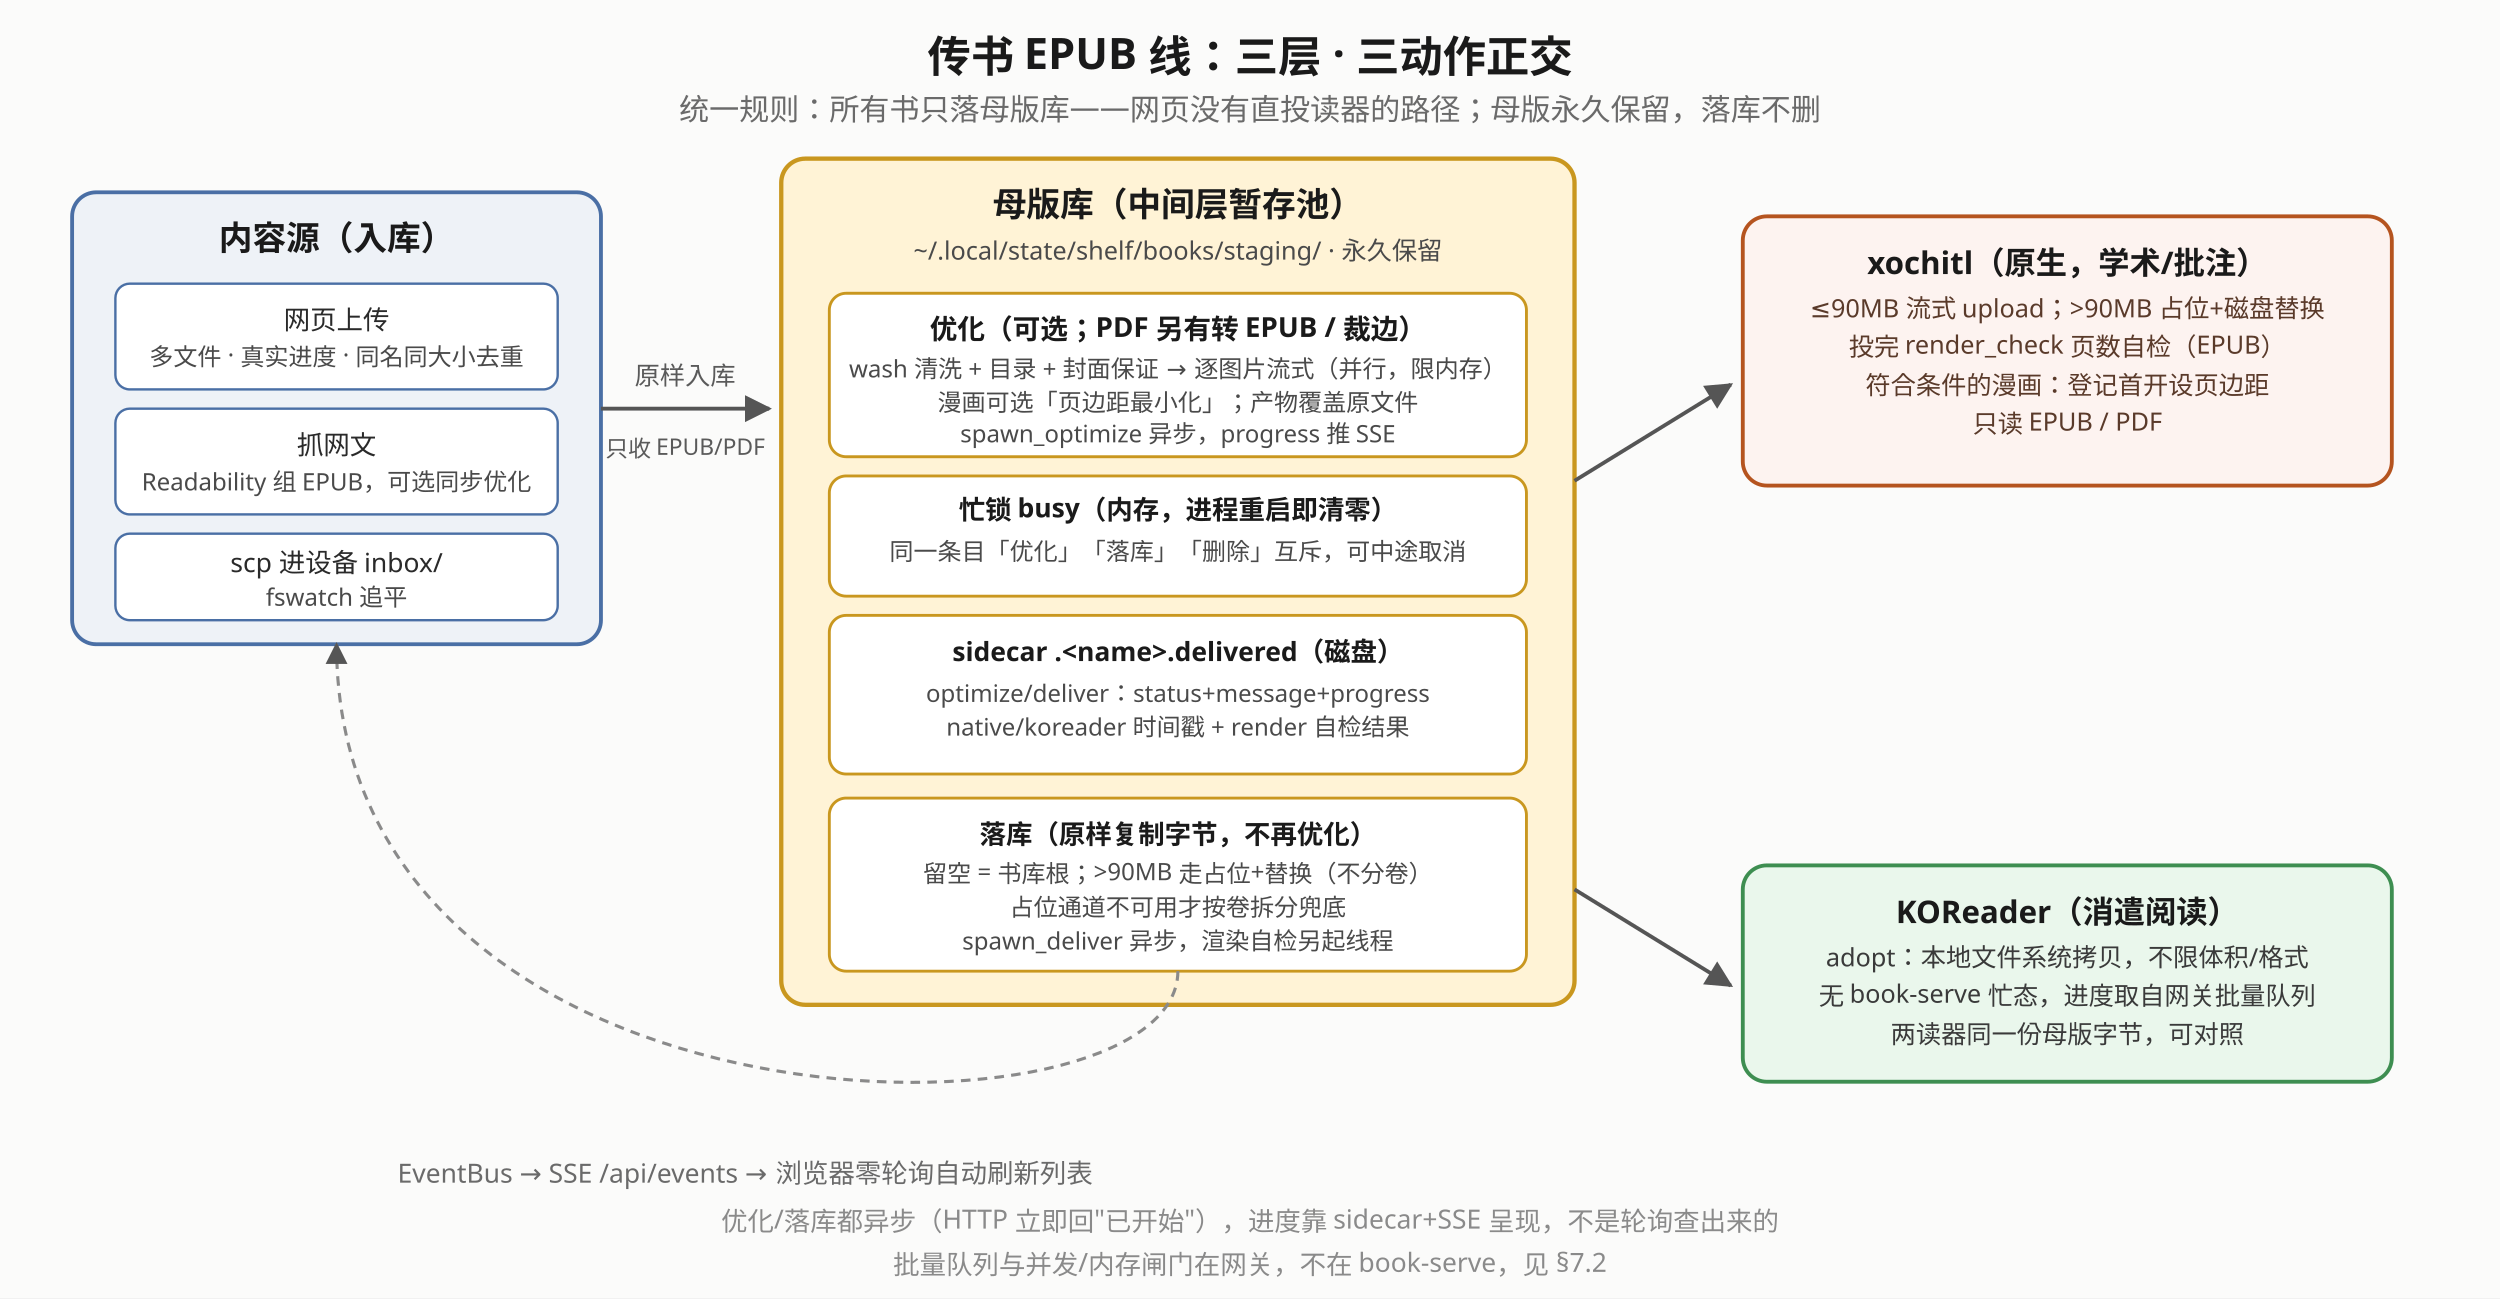
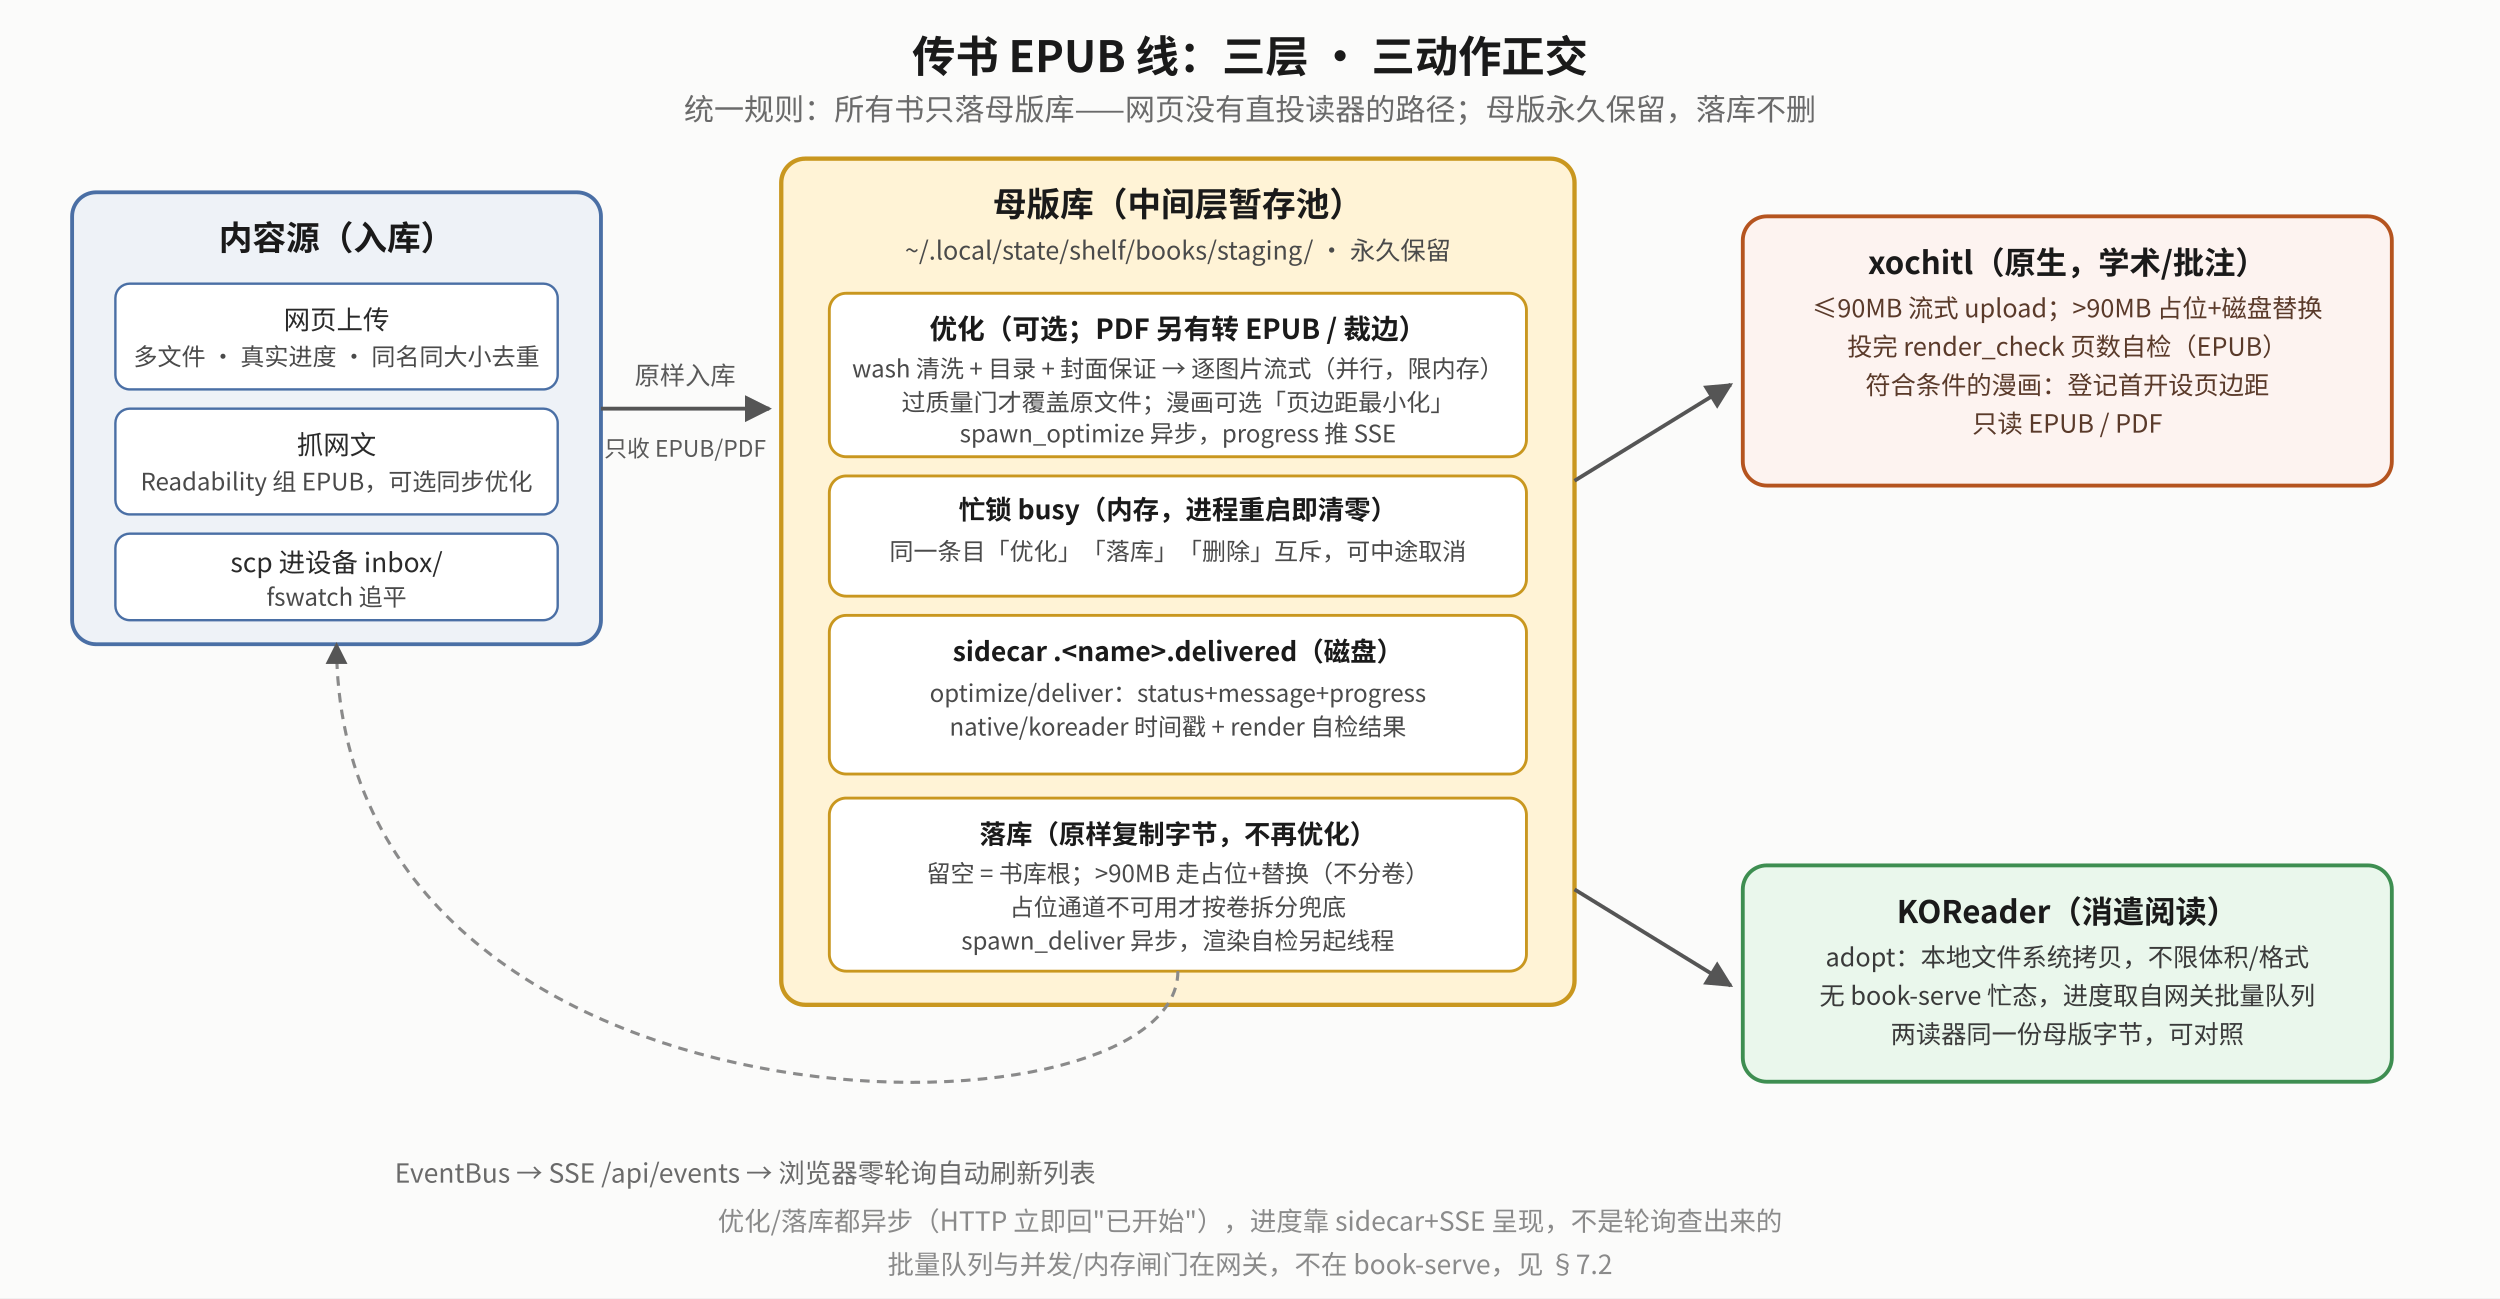
- <svg xmlns="http://www.w3.org/2000/svg" viewBox="0 0 1040 540" font-family="sans-serif">
+ <svg xmlns="http://www.w3.org/2000/svg" viewBox="0 0 1040 540" font-family="Noto Sans CJK SC, sans-serif">
  <defs>
    <marker id="eld-arrow" viewBox="0 0 10 10" refX="9" refY="5" markerWidth="7" markerHeight="7" orient="auto-start-reverse">
      <path d="M0,0 L10,5 L0,10 z" fill="#555" />
    </marker>
  </defs>
  <rect x="0" y="0" width="1040" height="540" fill="#fbfbfa" />
  <text x="520" y="30" text-anchor="middle" font-size="18" font-weight="bold" fill="#1a1a1a">传书 EPUB 线：三层 · 三动作正交</text>
  <text x="520" y="50" text-anchor="middle" font-size="12.5" fill="#6a6a6a">统一规则：所有书只落母版库——网页没有直投读器的路径；母版永久保留，落库不删</text>
  <rect x="30" y="80" width="220" height="188" rx="10" fill="#eef2f7" stroke="#4a6fa5" stroke-width="1.6" />
  <text x="140" y="104" text-anchor="middle" font-size="14" font-weight="bold" fill="#1a1a1a">内容源（入库）</text>
  <rect x="48" y="118" width="184" height="44" rx="6" fill="#ffffff" stroke="#4a6fa5" stroke-width="1" />
  <text x="140" y="137" text-anchor="middle" font-size="11" fill="#2a2a2a">网页上传</text>
  <text x="140" y="152" text-anchor="middle" font-size="10" fill="#4a4a4a">多文件 · 真实进度 · 同名同大小去重</text>
  <rect x="48" y="170" width="184" height="44" rx="6" fill="#ffffff" stroke="#4a6fa5" stroke-width="1" />
  <text x="140" y="189" text-anchor="middle" font-size="11" fill="#2a2a2a">抓网文</text>
  <text x="140" y="204" text-anchor="middle" font-size="10" fill="#4a4a4a">Readability 组 EPUB，可选同步优化</text>
  <rect x="48" y="222" width="184" height="36" rx="6" fill="#ffffff" stroke="#4a6fa5" stroke-width="1" />
  <text x="140" y="238" text-anchor="middle" font-size="11" fill="#2a2a2a">scp 进设备 inbox/</text>
  <text x="140" y="252" text-anchor="middle" font-size="10" fill="#4a4a4a">fswatch 追平</text>
  <line x1="250" y1="170" x2="320" y2="170" stroke="#555" stroke-width="1.6" marker-end="url(#eld-arrow)" />
  <text x="285" y="160" text-anchor="middle" font-size="10.5" fill="#5a5a5a">原样入库</text>
  <text x="285" y="190" text-anchor="middle" font-size="9.5" fill="#5a5a5a">只收 EPUB/PDF</text>
  <rect x="325" y="66" width="330" height="352" rx="10" fill="#fff3d6" stroke="#c9971f" stroke-width="1.8" />
  <text x="490" y="90" text-anchor="middle" font-size="14" font-weight="bold" fill="#1a1a1a">母版库（中间层暂存池）</text>
  <text x="490" y="108" text-anchor="middle" font-size="10.5" fill="#4a4a4a">~/.local/state/shelf/books/staging/ · 永久保留</text>
  <rect x="345" y="122" width="290" height="68" rx="7" fill="#ffffff" stroke="#c9971f" stroke-width="1.2" />
  <text x="490" y="141" text-anchor="middle" font-size="11.5" font-weight="bold" fill="#1a1a1a">优化（可选；PDF 另有转 EPUB / 裁边）</text>
  <text x="490" y="157" text-anchor="middle" font-size="10" fill="#4a4a4a">wash 清洗 + 目录 + 封面保证 → 逐图片流式（并行，限内存）</text>
-   <text x="490" y="171" text-anchor="middle" font-size="10" fill="#4a4a4a">漫画可选「页边距最小化」；产物覆盖原文件</text>
+   <text x="490" y="171" text-anchor="middle" font-size="10" fill="#4a4a4a">过质量门才覆盖原文件；漫画可选「页边距最小化」</text>
  <text x="490" y="184" text-anchor="middle" font-size="10" fill="#4a4a4a">spawn_optimize 异步，progress 推 SSE</text>
  <rect x="345" y="198" width="290" height="50" rx="7" fill="#ffffff" stroke="#c9971f" stroke-width="1.2" />
  <text x="490" y="216" text-anchor="middle" font-size="11" font-weight="bold" fill="#1a1a1a">忙锁 busy（内存，进程重启即清零）</text>
  <text x="490" y="233" text-anchor="middle" font-size="10" fill="#4a4a4a">同一条目「优化」「落库」「删除」互斥，可中途取消</text>
  <rect x="345" y="256" width="290" height="66" rx="7" fill="#ffffff" stroke="#c9971f" stroke-width="1.2" />
  <text x="490" y="275" text-anchor="middle" font-size="11" font-weight="bold" fill="#1a1a1a">sidecar .&lt;name&gt;.delivered（磁盘）</text>
  <text x="490" y="292" text-anchor="middle" font-size="10" fill="#4a4a4a">optimize/deliver：status+message+progress</text>
  <text x="490" y="306" text-anchor="middle" font-size="10" fill="#4a4a4a">native/koreader 时间戳 + render 自检结果</text>
  <rect x="345" y="332" width="290" height="72" rx="7" fill="#ffffff" stroke="#c9971f" stroke-width="1.2" />
  <text x="490" y="351" text-anchor="middle" font-size="11" font-weight="bold" fill="#1a1a1a">落库（原样复制字节，不再优化）</text>
  <text x="490" y="367" text-anchor="middle" font-size="10" fill="#4a4a4a">留空 = 书库根；&gt;90MB 走占位+替换（不分卷）</text>
  <text x="490" y="381" text-anchor="middle" font-size="10" fill="#4a4a4a">占位通道不可用才按卷拆分兜底</text>
  <text x="490" y="395" text-anchor="middle" font-size="10" fill="#4a4a4a">spawn_deliver 异步，渲染自检另起线程</text>
  <line x1="655" y1="200" x2="720" y2="160" stroke="#555" stroke-width="1.6" marker-end="url(#eld-arrow)" />
  <line x1="655" y1="370" x2="720" y2="410" stroke="#555" stroke-width="1.6" marker-end="url(#eld-arrow)" />
  <rect x="725" y="90" width="270" height="112" rx="10" fill="#fdf3f0" stroke="#b5541f" stroke-width="1.6" />
  <text x="860" y="114" text-anchor="middle" font-size="13" font-weight="bold" fill="#1a1a1a">xochitl（原生，学术/批注）</text>
  <text x="860" y="132" text-anchor="middle" font-size="10.5" fill="#5a3a2a">≤90MB 流式 upload；&gt;90MB 占位+磁盘替换</text>
  <text x="860" y="148" text-anchor="middle" font-size="10.5" fill="#5a3a2a">投完 render_check 页数自检（EPUB）</text>
  <text x="860" y="164" text-anchor="middle" font-size="10.5" fill="#5a3a2a">符合条件的漫画：登记首开设页边距</text>
  <text x="860" y="180" text-anchor="middle" font-size="10.5" fill="#5a3a2a">只读 EPUB / PDF</text>
  <rect x="725" y="360" width="270" height="90" rx="10" fill="#eaf7ec" stroke="#3e8e51" stroke-width="1.6" />
  <text x="860" y="384" text-anchor="middle" font-size="13" font-weight="bold" fill="#1a1a1a">KOReader（消遣阅读）</text>
  <text x="860" y="402" text-anchor="middle" font-size="10.5" fill="#3a3a3a">adopt：本地文件系统拷贝，不限体积/格式</text>
  <text x="860" y="418" text-anchor="middle" font-size="10.5" fill="#3a3a3a">无 book-serve 忙态，进度取自网关批量队列</text>
  <text x="860" y="434" text-anchor="middle" font-size="10.5" fill="#3a3a3a">两读器同一份母版字节，可对照</text>
  <path d="M 490 404 C 490 480, 140 480, 140 268" fill="none" stroke="#8a8a8a" stroke-width="1.3" stroke-dasharray="4 3" marker-end="url(#eld-arrow)" />
  <text x="310" y="492" text-anchor="middle" font-size="11" fill="#6a6a6a">EventBus → SSE /api/events → 浏览器零轮询自动刷新列表</text>
  <text x="520" y="512" text-anchor="middle" font-size="11" fill="#8a8a8a">优化/落库都异步（HTTP 立即回"已开始"），进度靠 sidecar+SSE 呈现，不是轮询查出来的</text>
  <text x="520" y="530" text-anchor="middle" font-size="11" fill="#8a8a8a">批量队列与并发/内存闸门在网关，不在 book-serve，见 §7.2</text>
</svg>
